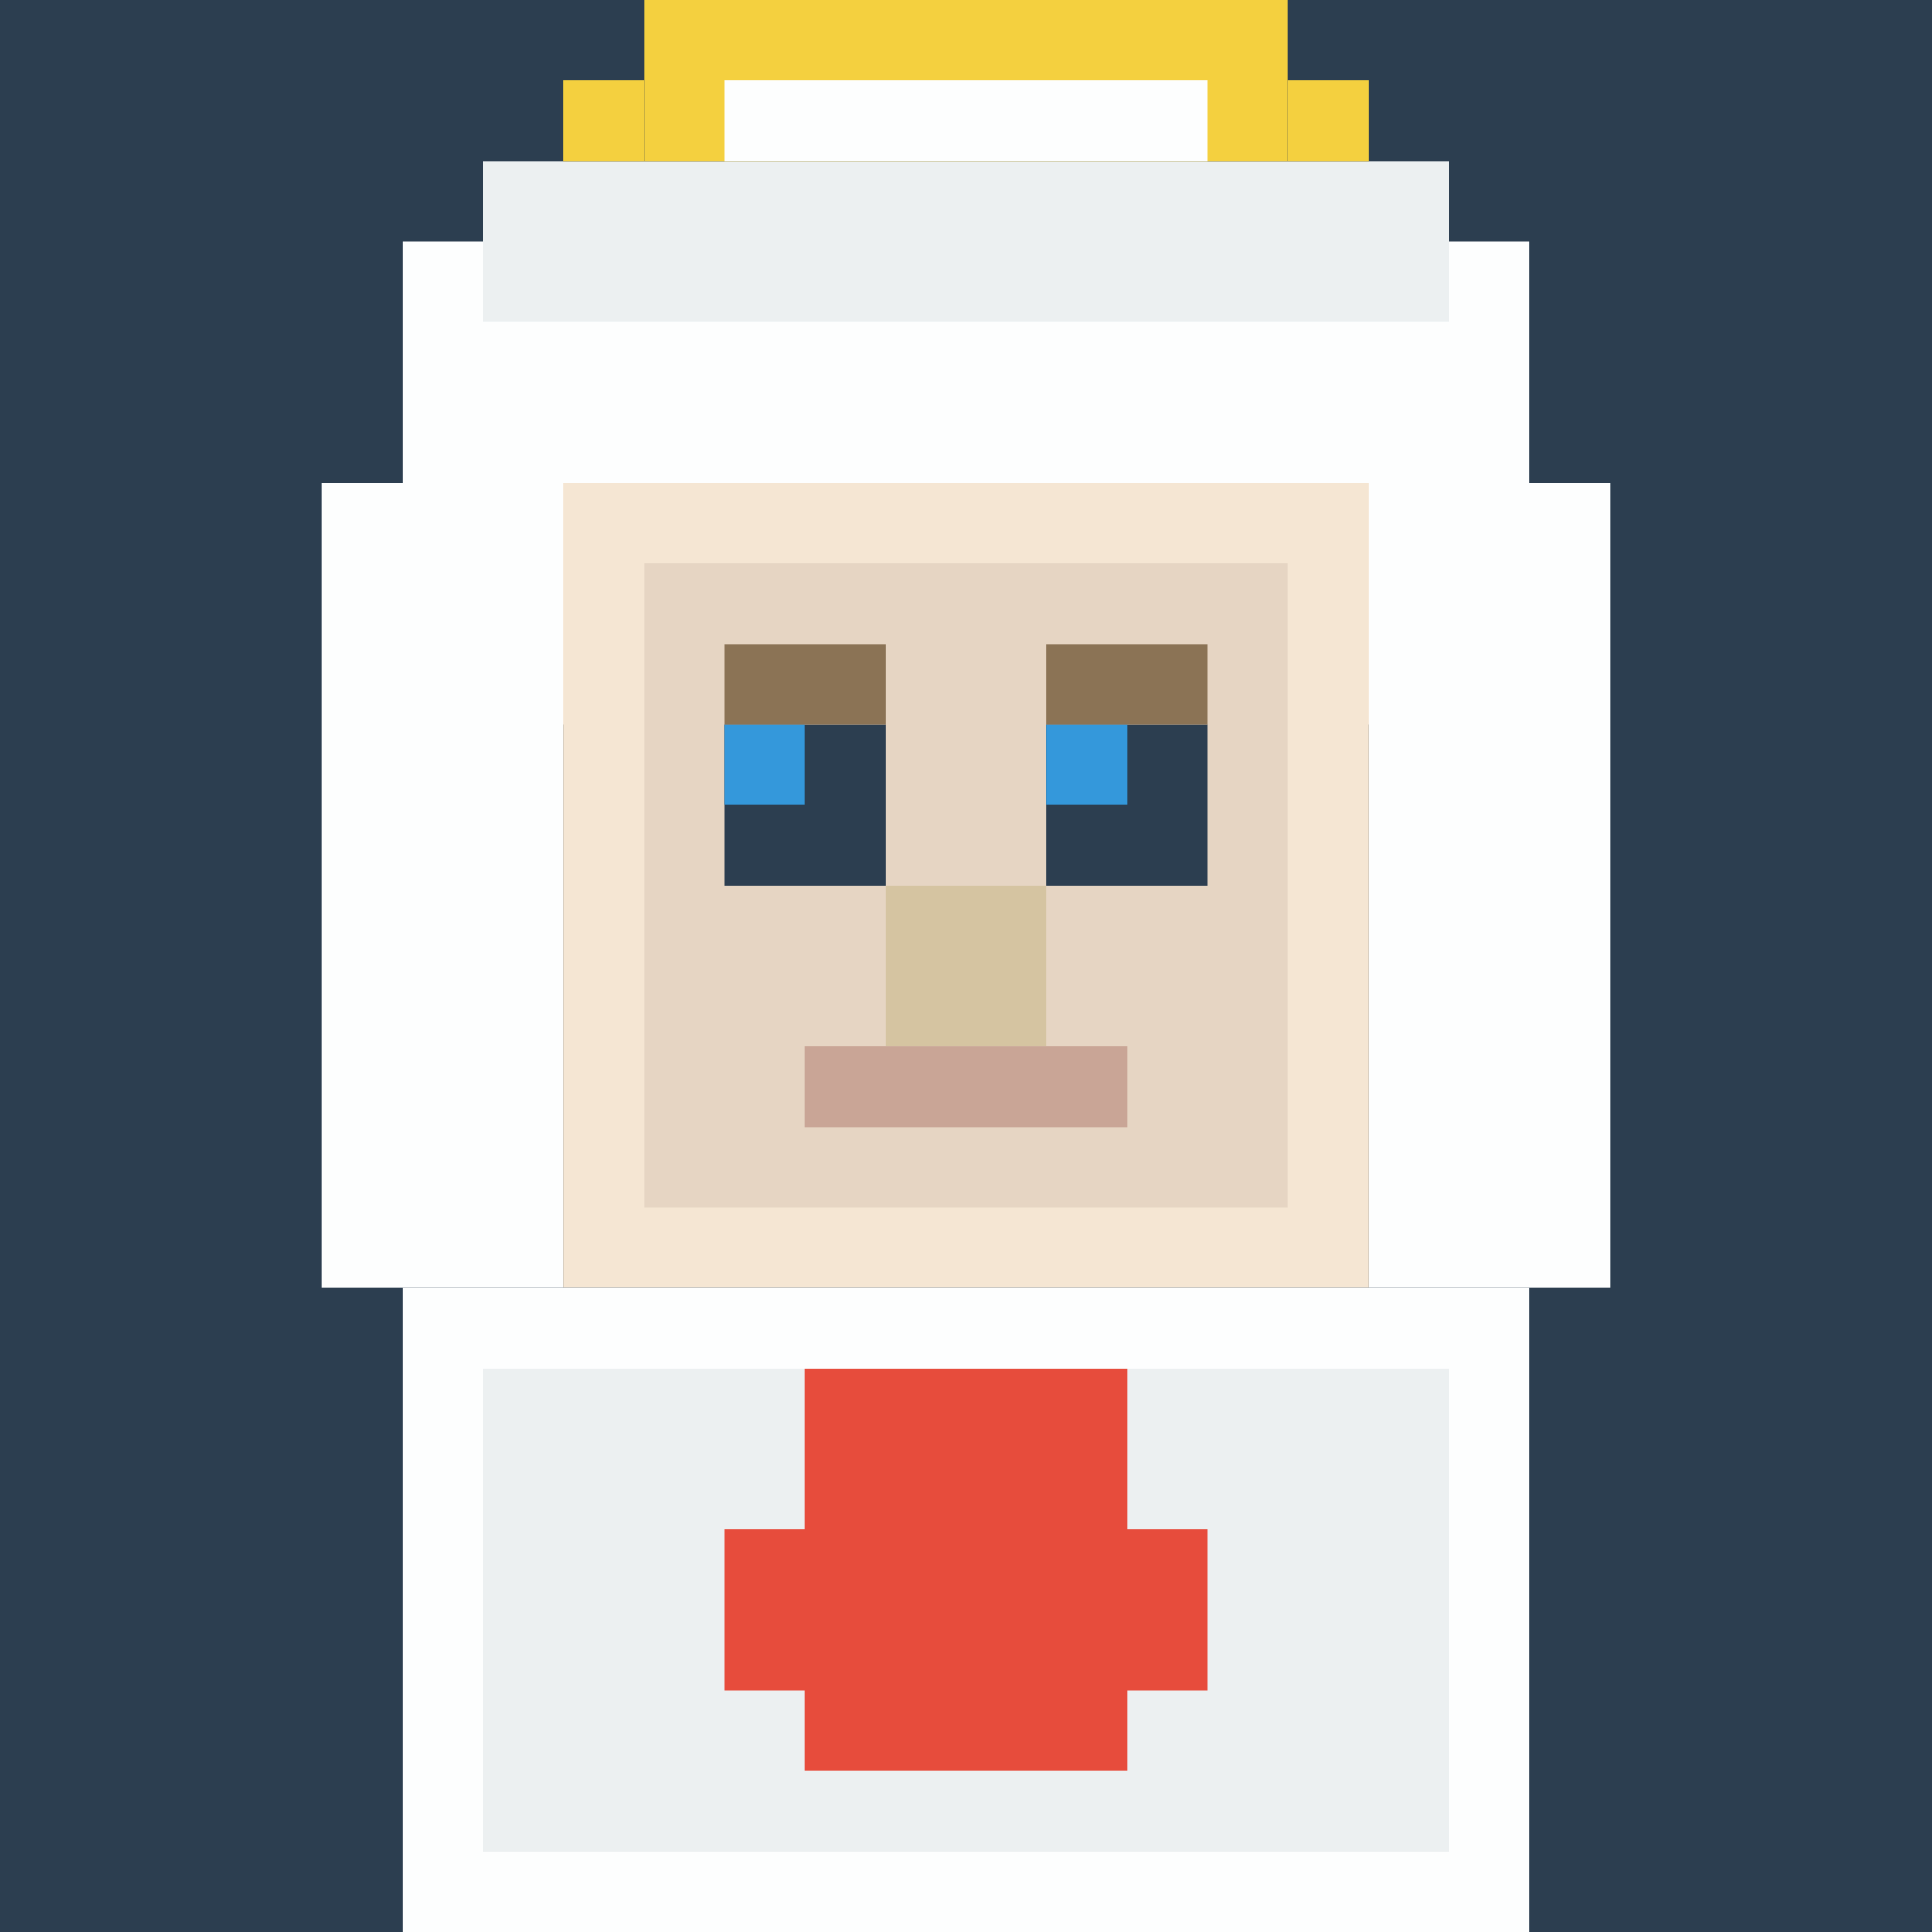
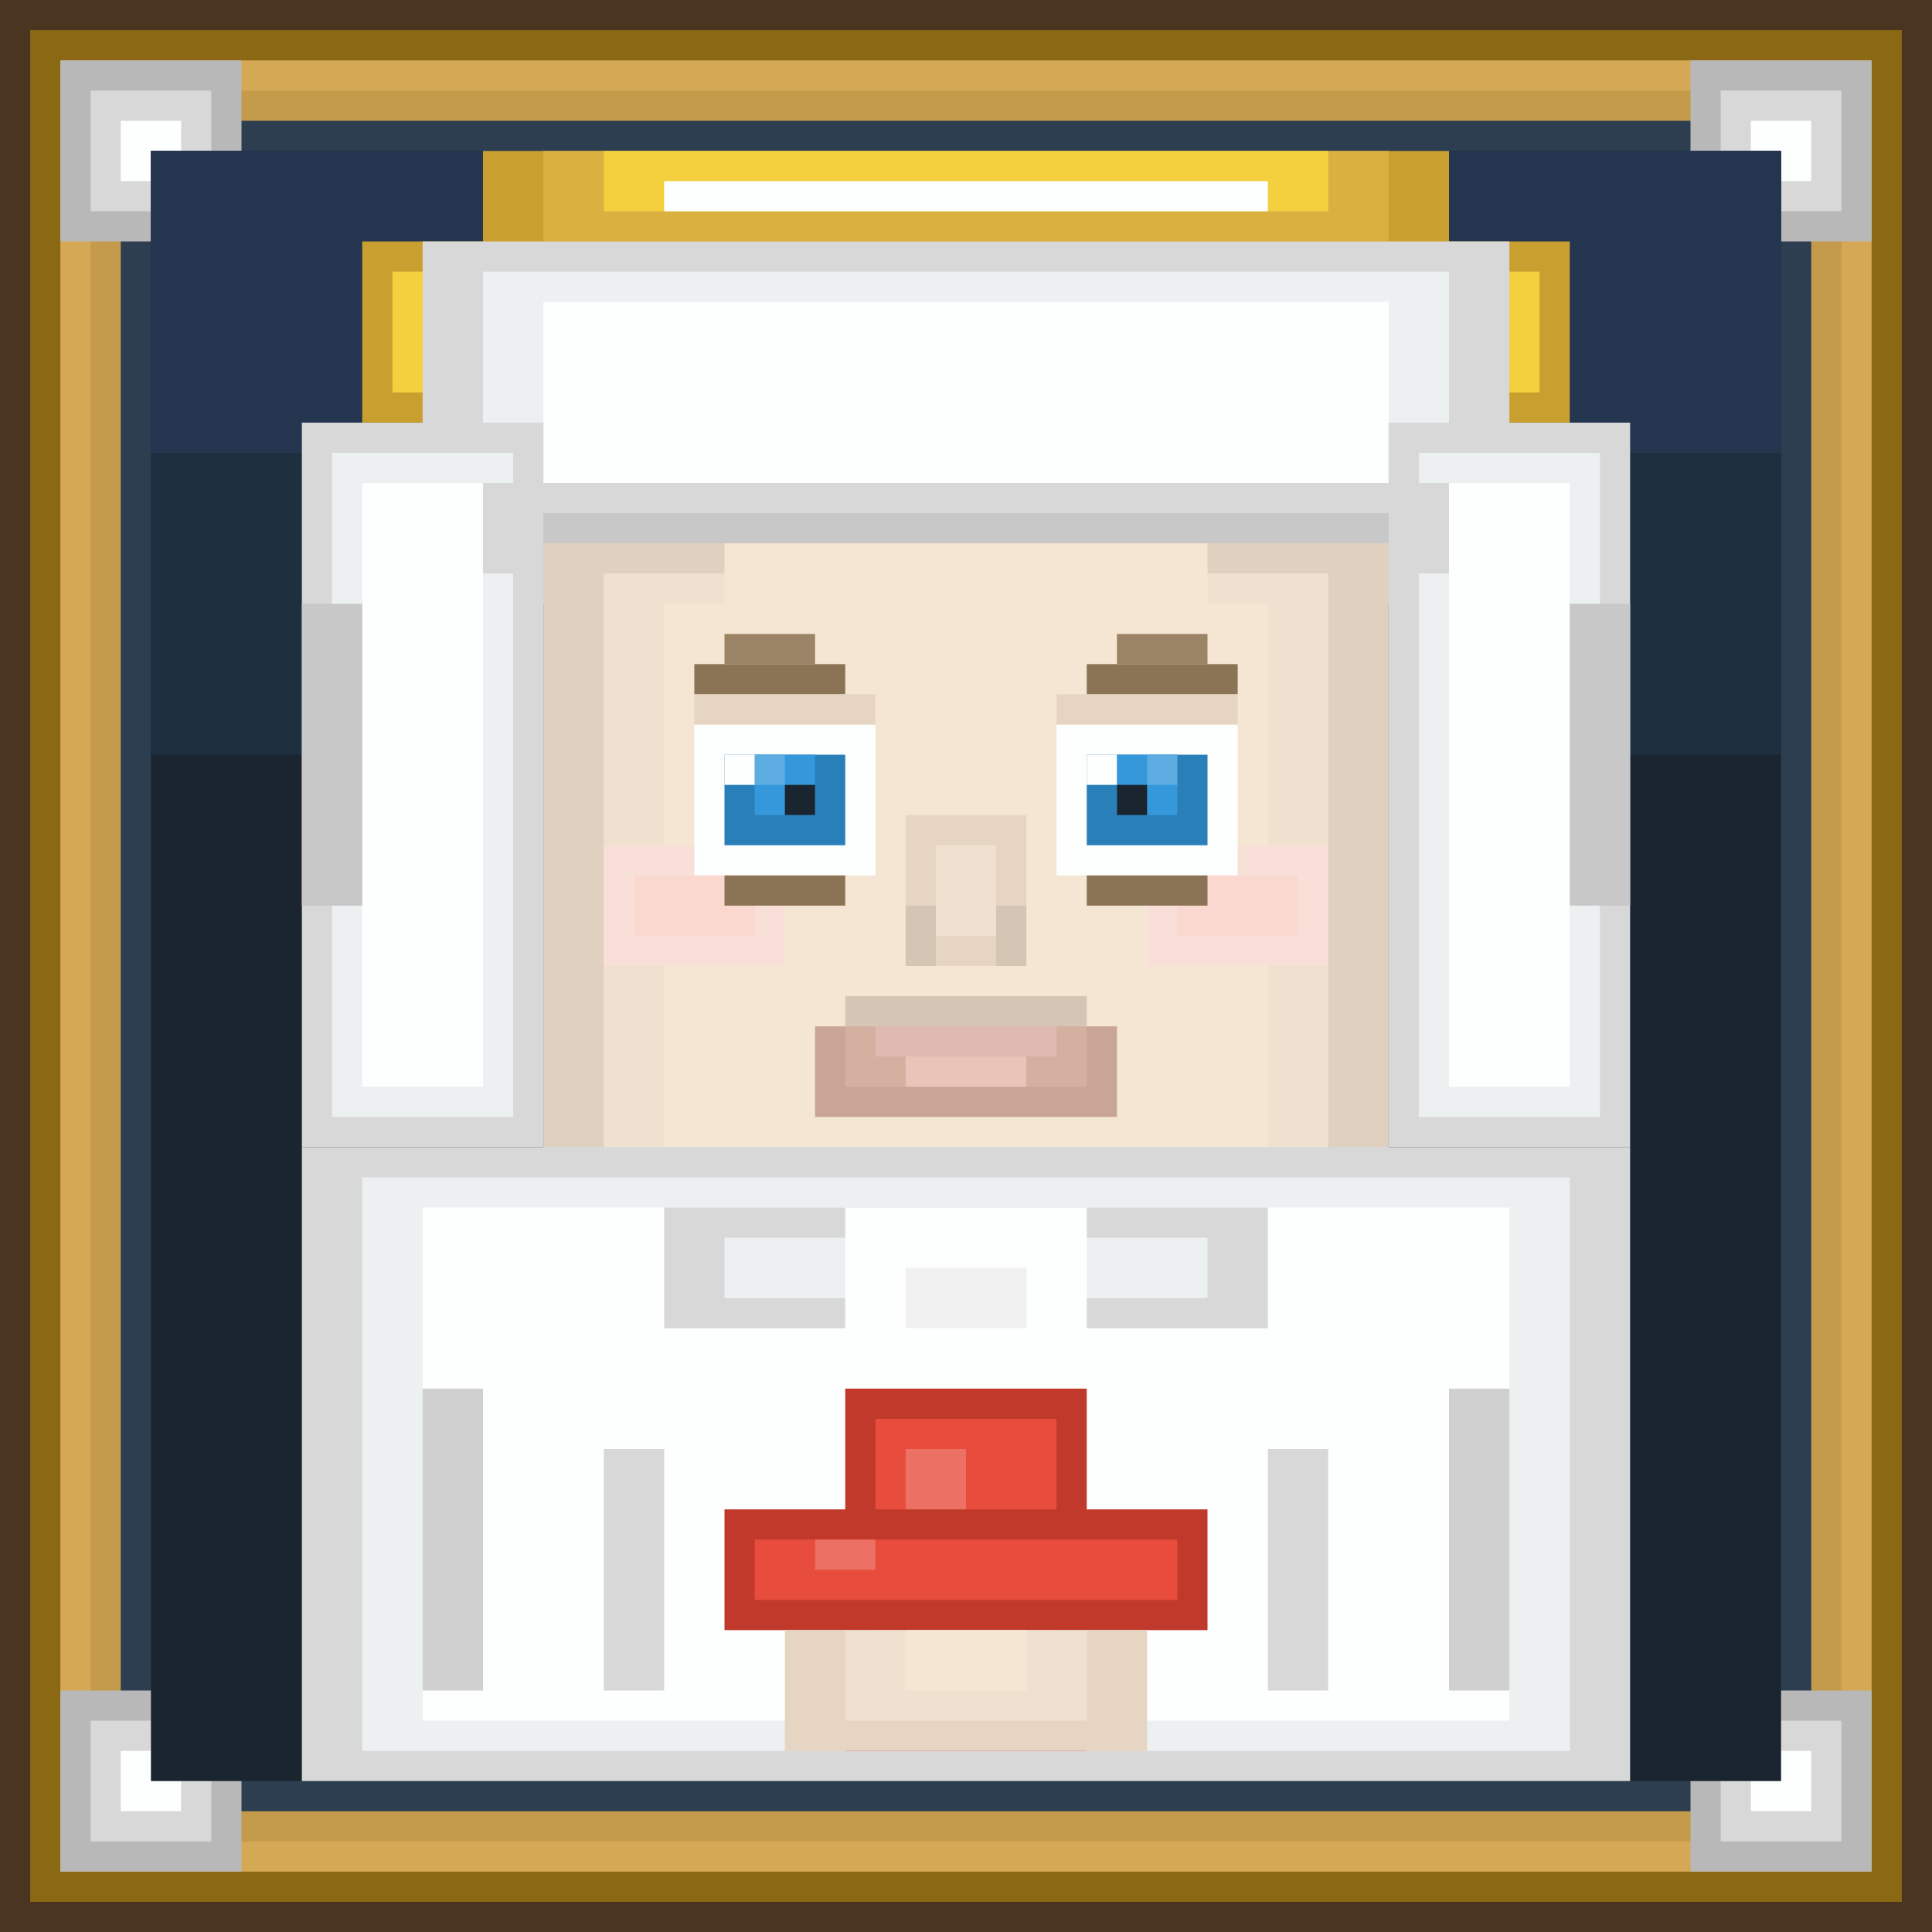
- <svg xmlns="http://www.w3.org/2000/svg" viewBox="0 0 24 24" width="24" height="24">
-   <rect x="0" y="0" width="24" height="24" fill="#2c3e50" />
-   <rect x="5" y="3" width="14" height="6" fill="#fdfefe" />
-   <rect x="6" y="2" width="12" height="2" fill="#ecf0f1" />
-   <rect x="4" y="6" width="3" height="10" fill="#fdfefe" />
-   <rect x="17" y="6" width="3" height="10" fill="#fdfefe" />
-   <rect x="7" y="6" width="10" height="10" fill="#f5e6d3" />
-   <rect x="8" y="7" width="8" height="8" fill="#e6d5c3" />
-   <rect x="9" y="9" width="2" height="2" fill="#2c3e50" />
-   <rect x="13" y="9" width="2" height="2" fill="#2c3e50" />
-   <rect x="9" y="9" width="1" height="1" fill="#3498db" />
-   <rect x="13" y="9" width="1" height="1" fill="#3498db" />
-   <rect x="9" y="8" width="2" height="1" fill="#8b7355" />
-   <rect x="13" y="8" width="2" height="1" fill="#8b7355" />
-   <rect x="11" y="11" width="2" height="2" fill="#d5c4a1" />
-   <rect x="10" y="13" width="4" height="1" fill="#c9a596" />
-   <rect x="5" y="16" width="14" height="8" fill="#fdfefe" />
-   <rect x="6" y="17" width="12" height="6" fill="#ecf0f1" />
-   <rect x="10" y="17" width="4" height="5" fill="#e74c3c" />
-   <rect x="9" y="19" width="6" height="2" fill="#e74c3c" />
-   <rect x="8" y="0" width="8" height="2" fill="#f4d03f" />
-   <rect x="9" y="1" width="6" height="1" fill="#fdfefe" />
-   <rect x="7" y="1" width="1" height="1" fill="#f4d03f" />
-   <rect x="16" y="1" width="1" height="1" fill="#f4d03f" />
+ <svg xmlns="http://www.w3.org/2000/svg" viewBox="0 0 64 64" width="64" height="64">
+   <rect x="0" y="0" width="64" height="64" fill="#4a3520" />
+   <rect x="1" y="1" width="62" height="62" fill="#8b6914" />
+   <rect x="2" y="2" width="60" height="60" fill="#d4a855" />
+   <rect x="3" y="3" width="58" height="58" fill="#c49a4b" />
+   <rect x="4" y="4" width="56" height="56" fill="#2c3e50" />
+   <rect x="2" y="2" width="6" height="6" fill="#b8b8b8" />
+   <rect x="3" y="3" width="4" height="4" fill="#d8d8d8" />
+   <rect x="4" y="4" width="2" height="2" fill="#fdfefe" />
+   <rect x="56" y="2" width="6" height="6" fill="#b8b8b8" />
+   <rect x="57" y="3" width="4" height="4" fill="#d8d8d8" />
+   <rect x="58" y="4" width="2" height="2" fill="#fdfefe" />
+   <rect x="2" y="56" width="6" height="6" fill="#b8b8b8" />
+   <rect x="3" y="57" width="4" height="4" fill="#d8d8d8" />
+   <rect x="4" y="58" width="2" height="2" fill="#fdfefe" />
+   <rect x="56" y="56" width="6" height="6" fill="#b8b8b8" />
+   <rect x="57" y="57" width="4" height="4" fill="#d8d8d8" />
+   <rect x="58" y="58" width="2" height="2" fill="#fdfefe" />
+   <rect x="5" y="5" width="54" height="54" fill="#1a2530" />
+   <rect x="5" y="5" width="54" height="20" fill="#1e3040" />
+   <rect x="5" y="5" width="54" height="10" fill="#243550" />
+   <rect x="16" y="5" width="32" height="4" fill="#c9a030" />
+   <rect x="18" y="5" width="28" height="3" fill="#dab040" />
+   <rect x="20" y="5" width="24" height="2" fill="#f4d03f" />
+   <rect x="22" y="6" width="20" height="1" fill="#fdfefe" />
+   <rect x="12" y="8" width="4" height="6" fill="#c9a030" />
+   <rect x="13" y="9" width="2" height="4" fill="#f4d03f" />
+   <rect x="48" y="8" width="4" height="6" fill="#c9a030" />
+   <rect x="49" y="9" width="2" height="4" fill="#f4d03f" />
+   <rect x="14" y="8" width="36" height="12" fill="#d8d8d8" />
+   <rect x="16" y="9" width="32" height="10" fill="#ecf0f1" />
+   <rect x="18" y="10" width="28" height="8" fill="#fdfefe" />
+   <rect x="10" y="14" width="8" height="24" fill="#d8d8d8" />
+   <rect x="11" y="15" width="6" height="22" fill="#ecf0f1" />
+   <rect x="12" y="16" width="4" height="20" fill="#fdfefe" />
+   <rect x="46" y="14" width="8" height="24" fill="#d8d8d8" />
+   <rect x="47" y="15" width="6" height="22" fill="#ecf0f1" />
+   <rect x="48" y="16" width="4" height="20" fill="#fdfefe" />
+   <rect x="10" y="20" width="2" height="10" fill="#c8c8c8" />
+   <rect x="52" y="20" width="2" height="10" fill="#c8c8c8" />
+   <rect x="16" y="16" width="32" height="3" fill="#d8d8d8" />
+   <rect x="18" y="17" width="28" height="1" fill="#c8c8c8" />
+   <rect x="18" y="18" width="28" height="22" fill="#e0d0c0" />
+   <rect x="20" y="19" width="24" height="20" fill="#f0e0d0" />
+   <rect x="22" y="20" width="20" height="18" fill="#f5e6d3" />
+   <rect x="24" y="18" width="16" height="4" fill="#f5e6d3" />
+   <rect x="20" y="28" width="6" height="4" fill="#f8e0d8" />
+   <rect x="38" y="28" width="6" height="4" fill="#f8e0d8" />
+   <rect x="21" y="29" width="4" height="2" fill="#fad8d0" />
+   <rect x="39" y="29" width="4" height="2" fill="#fad8d0" />
+   <rect x="23" y="22" width="5" height="1" fill="#8b7355" />
+   <rect x="24" y="21" width="3" height="1" fill="#9b8365" />
+   <rect x="36" y="22" width="5" height="1" fill="#8b7355" />
+   <rect x="37" y="21" width="3" height="1" fill="#9b8365" />
+   <rect x="23" y="24" width="6" height="5" fill="#fdfefe" />
+   <rect x="24" y="25" width="4" height="3" fill="#2980b9" />
+   <rect x="25" y="25" width="2" height="2" fill="#3498db" />
+   <rect x="25" y="25" width="1" height="1" fill="#5dade2" />
+   <rect x="26" y="26" width="1" height="1" fill="#1a252f" />
+   <rect x="23" y="23" width="6" height="1" fill="#e6d5c3" />
+   <rect x="24" y="29" width="4" height="1" fill="#8b7355" />
+   <rect x="35" y="24" width="6" height="5" fill="#fdfefe" />
+   <rect x="36" y="25" width="4" height="3" fill="#2980b9" />
+   <rect x="37" y="25" width="2" height="2" fill="#3498db" />
+   <rect x="38" y="25" width="1" height="1" fill="#5dade2" />
+   <rect x="37" y="26" width="1" height="1" fill="#1a252f" />
+   <rect x="35" y="23" width="6" height="1" fill="#e6d5c3" />
+   <rect x="36" y="29" width="4" height="1" fill="#8b7355" />
+   <rect x="24" y="25" width="1" height="1" fill="#fdfefe" />
+   <rect x="36" y="25" width="1" height="1" fill="#fdfefe" />
+   <rect x="30" y="27" width="4" height="5" fill="#e6d5c3" />
+   <rect x="31" y="28" width="2" height="3" fill="#f0e0d0" />
+   <rect x="30" y="30" width="1" height="2" fill="#d5c5b5" />
+   <rect x="33" y="30" width="1" height="2" fill="#d5c5b5" />
+   <rect x="27" y="34" width="10" height="3" fill="#c9a596" />
+   <rect x="28" y="34" width="8" height="2" fill="#d4b0a0" />
+   <rect x="29" y="34" width="6" height="1" fill="#e0bab0" />
+   <rect x="28" y="33" width="8" height="1" fill="#d5c5b5" />
+   <rect x="30" y="35" width="4" height="1" fill="#e8c5b8" />
+   <rect x="26" y="38" width="12" height="4" fill="#e6d5c3" />
+   <rect x="28" y="38" width="8" height="3" fill="#f0e0d0" />
+   <rect x="30" y="39" width="4" height="2" fill="#f5e6d3" />
+   <rect x="10" y="38" width="44" height="21" fill="#d8d8d8" />
+   <rect x="12" y="39" width="40" height="19" fill="#ecf0f1" />
+   <rect x="14" y="40" width="36" height="17" fill="#fdfefe" />
+   <rect x="22" y="40" width="20" height="4" fill="#d8d8d8" />
+   <rect x="24" y="41" width="16" height="2" fill="#ecf0f1" />
+   <rect x="28" y="40" width="8" height="6" fill="#fdfefe" />
+   <rect x="30" y="42" width="4" height="2" fill="#f0f0f0" />
+   <rect x="14" y="46" width="2" height="10" fill="#d0d0d0" />
+   <rect x="20" y="48" width="2" height="8" fill="#d8d8d8" />
+   <rect x="42" y="48" width="2" height="8" fill="#d8d8d8" />
+   <rect x="48" y="46" width="2" height="10" fill="#d0d0d0" />
+   <rect x="28" y="46" width="8" height="12" fill="#c0392b" />
+   <rect x="29" y="47" width="6" height="10" fill="#e74c3c" />
+   <rect x="24" y="50" width="16" height="4" fill="#c0392b" />
+   <rect x="25" y="51" width="14" height="2" fill="#e74c3c" />
+   <rect x="30" y="48" width="2" height="2" fill="#ec7063" />
+   <rect x="27" y="51" width="2" height="1" fill="#ec7063" />
+   <rect x="26" y="54" width="12" height="4" fill="#e6d5c3" />
+   <rect x="28" y="54" width="8" height="3" fill="#f0e0d0" />
+   <rect x="30" y="54" width="4" height="2" fill="#f5e6d3" />
</svg>
